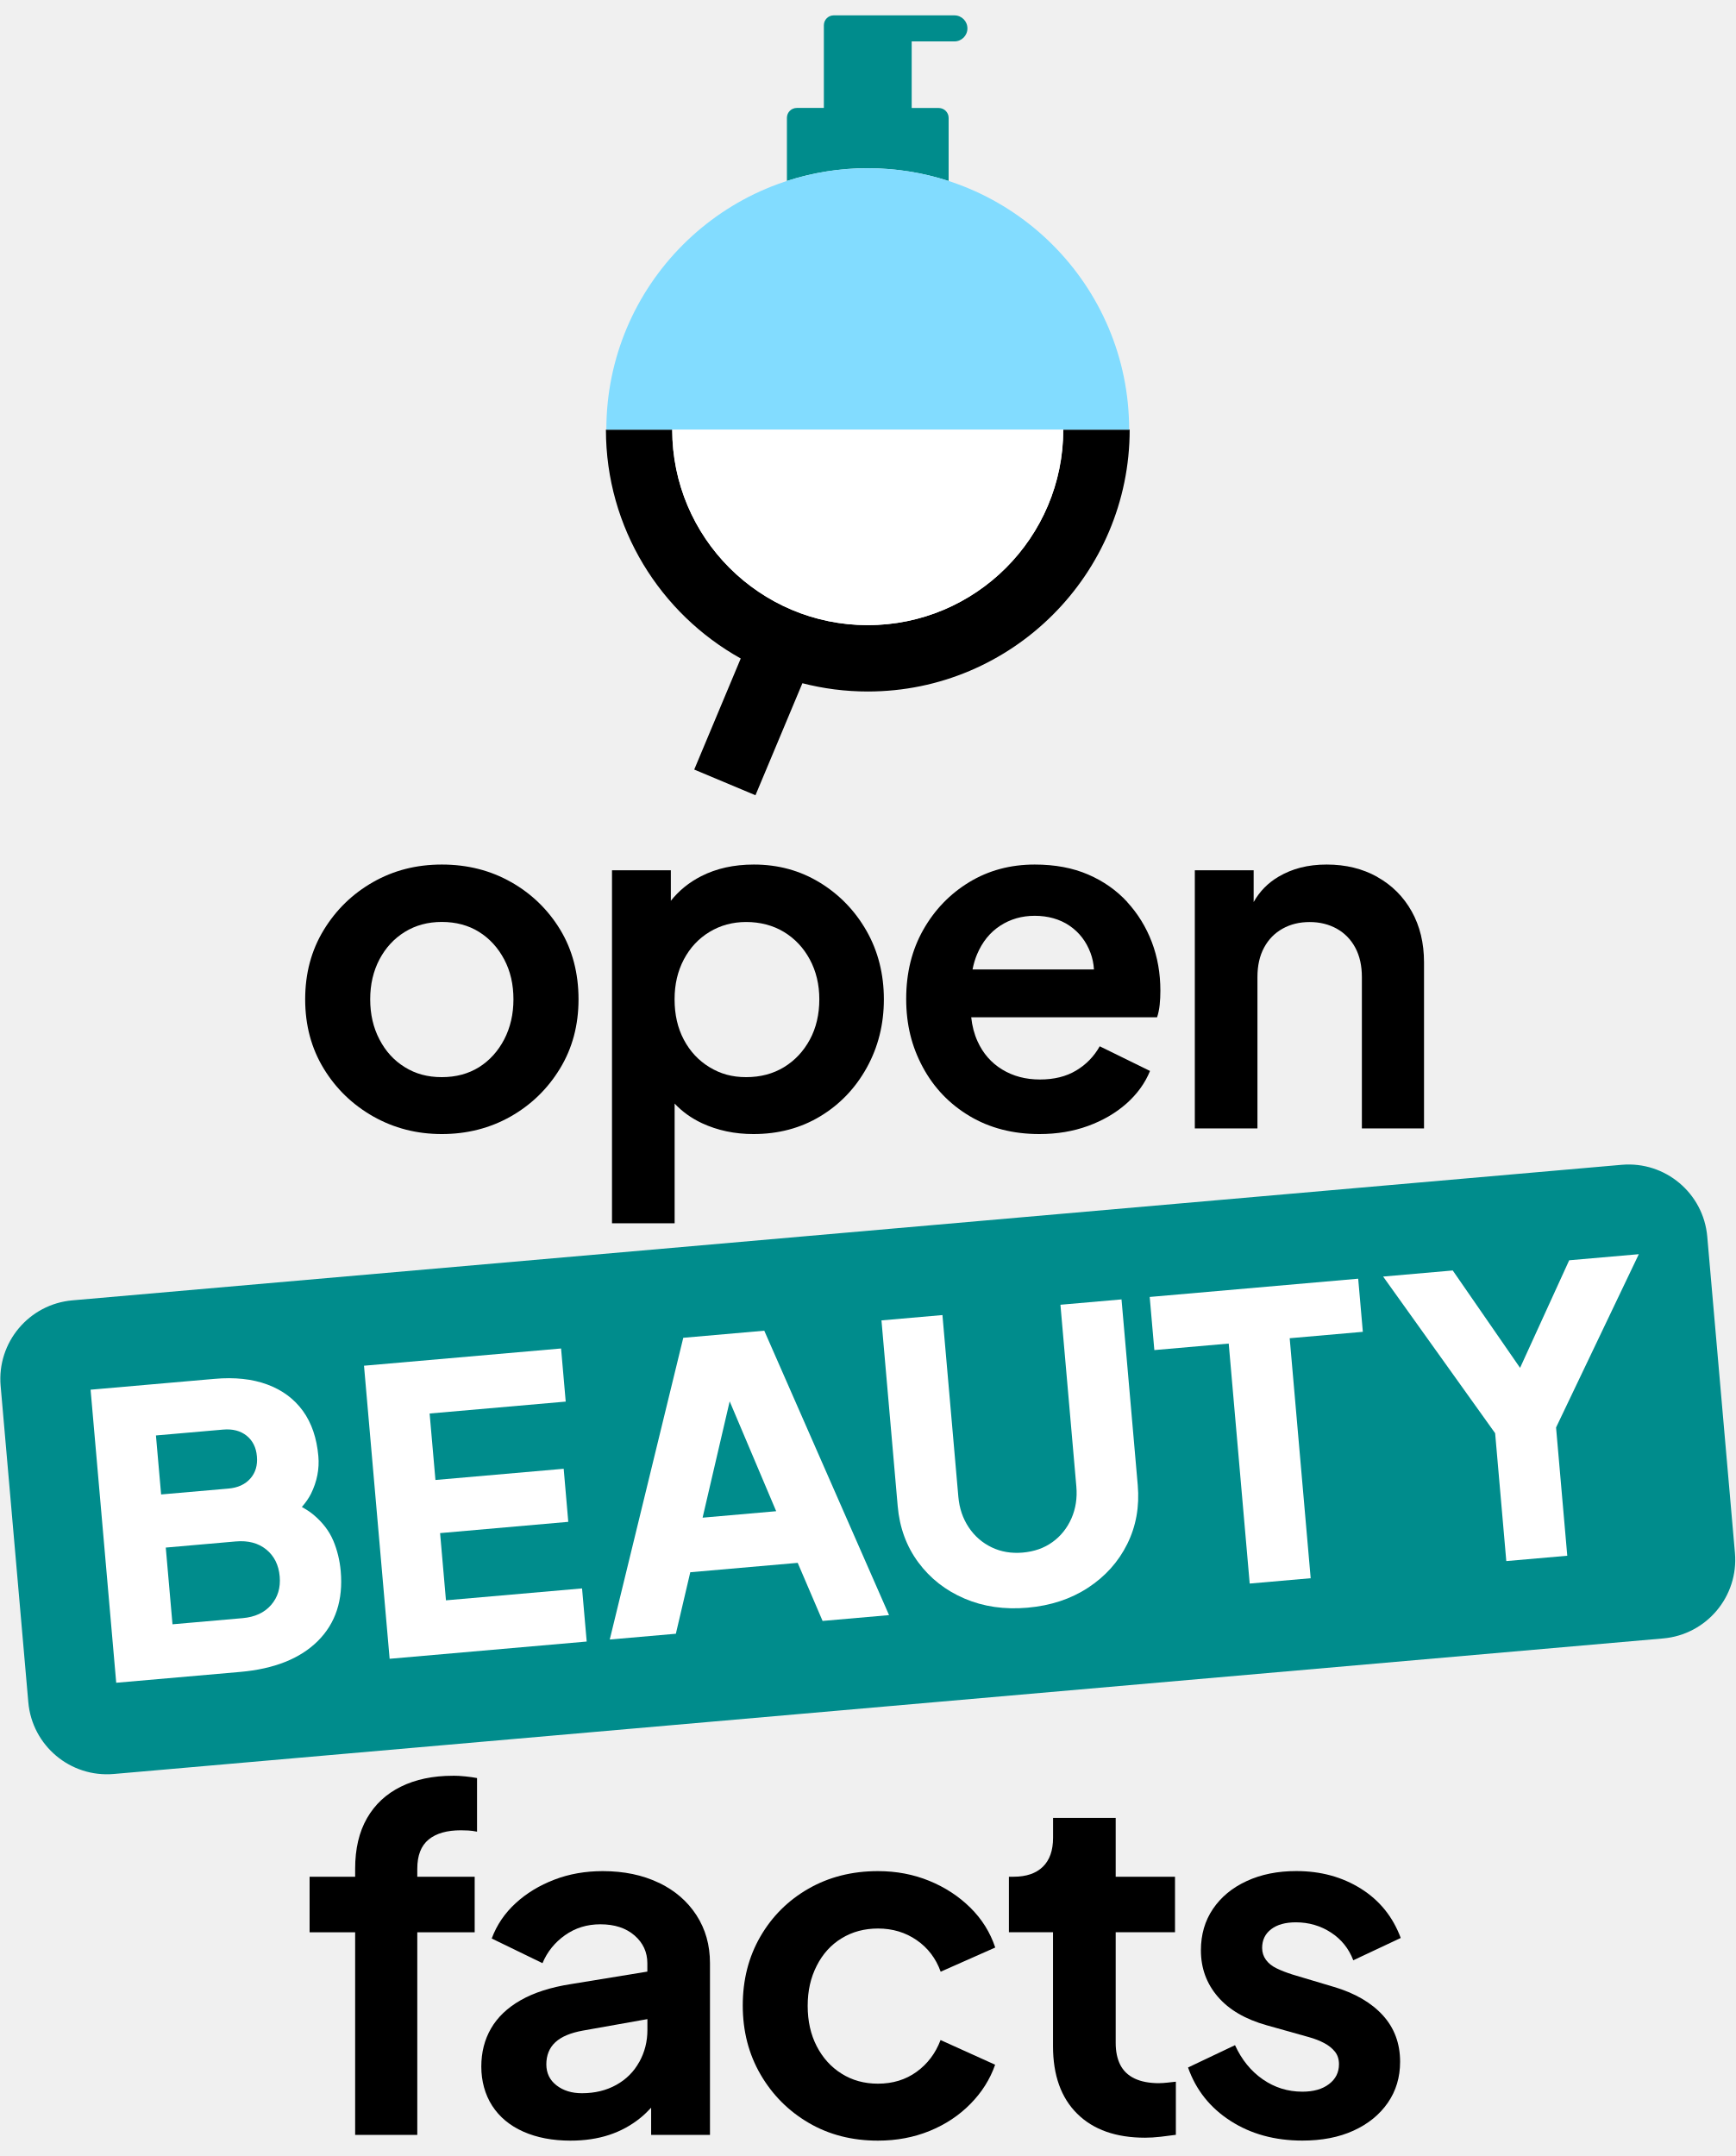
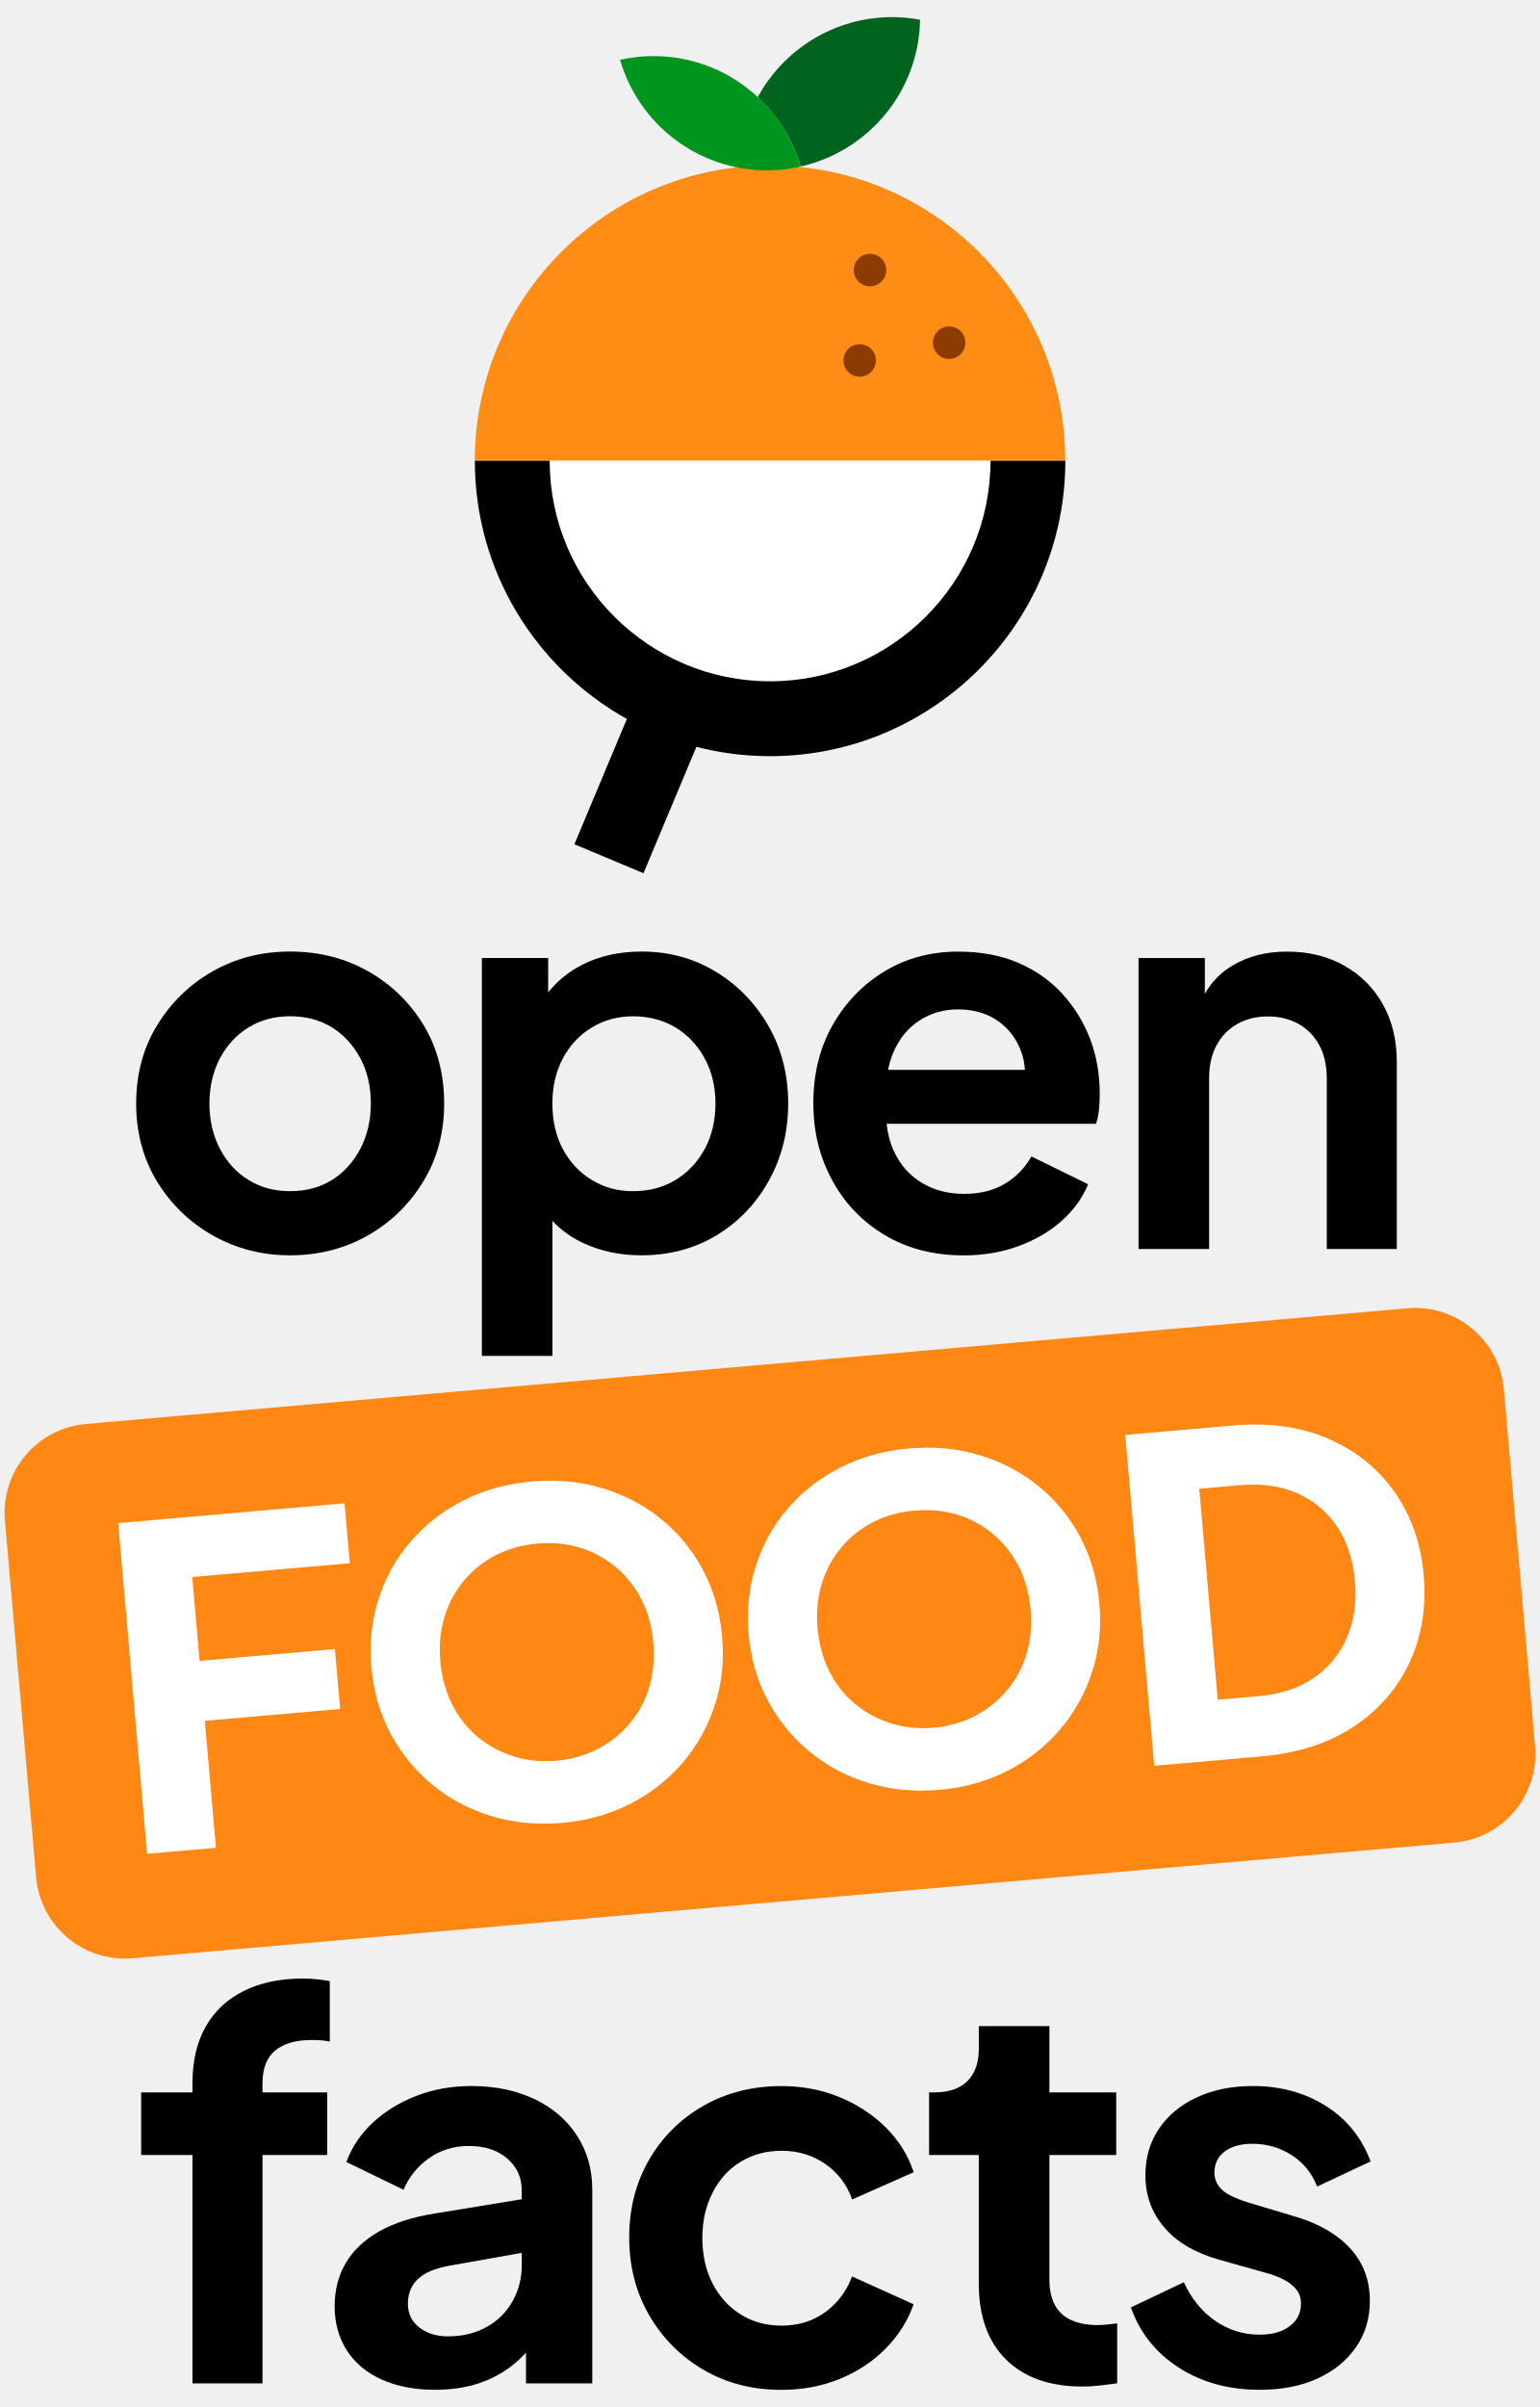
- <svg xmlns="http://www.w3.org/2000/svg" width="322" height="400" viewBox="0 0 322 400" version="1.1" id="svg2229">
+ <svg xmlns="http://www.w3.org/2000/svg" width="256" height="400" viewBox="0 0 256 400" version="1.1" id="svg2229">
  <defs id="defs2226" />
  <g id="layer1">
-     <g id="g2094" transform="matrix(0.9905542,0,0,0.9905542,-96.98713,-94.18469)">
-       <g id="g2054">
-         <path d="m 182.73,427.68 c -3.73,0 -6.98,0.68 -9.73,2.04 -2.76,1.36 -4.87,3.33 -6.35,5.91 -1.48,2.58 -2.22,5.73 -2.22,9.46 v 1.51 H 155.9 V 457 h 8.53 v 37.95 h 11.64 V 457 h 10.75 v -10.4 h -10.75 v -1.51 c 0,-2.49 0.71,-4.31 2.13,-5.47 1.42,-1.16 3.44,-1.73 6.04,-1.73 0.41,0 0.87,0.02 1.38,0.04 0.5,0.03 1.05,0.1 1.64,0.22 v -10.04 c -0.59,-0.12 -1.32,-0.22 -2.18,-0.31 -0.86,-0.09 -1.64,-0.13 -2.35,-0.13 z" id="path2044" />
-         <path d="m 221.29,447.72 c -3.02,-1.45 -6.52,-2.18 -10.49,-2.18 -3.26,0 -6.28,0.53 -9.06,1.6 -2.79,1.07 -5.2,2.53 -7.24,4.4 -2.04,1.87 -3.54,4.07 -4.49,6.62 l 9.51,4.62 c 0.89,-2.13 2.3,-3.88 4.22,-5.24 1.92,-1.36 4.13,-2.04 6.62,-2.04 2.67,0 4.8,0.7 6.4,2.09 1.6,1.39 2.4,3.13 2.4,5.2 v 1.57 l -14.31,2.34 c -3.79,0.59 -6.93,1.6 -9.42,3.02 -2.49,1.42 -4.34,3.19 -5.55,5.29 -1.22,2.1 -1.82,4.49 -1.82,7.15 0,2.66 0.68,5.23 2.04,7.33 1.36,2.1 3.3,3.72 5.82,4.84 2.52,1.12 5.47,1.69 8.84,1.69 2.67,0 5.08,-0.36 7.24,-1.07 2.16,-0.71 4.12,-1.78 5.87,-3.2 0.71,-0.58 1.37,-1.22 2,-1.9 v 5.1 h 11.02 v -32.17 c 0,-3.38 -0.84,-6.37 -2.53,-8.98 -1.69,-2.61 -4.04,-4.64 -7.06,-6.09 z m -3.64,33.55 c -1.01,1.84 -2.44,3.27 -4.31,4.31 -1.87,1.04 -4.01,1.56 -6.44,1.56 -1.9,0 -3.48,-0.49 -4.75,-1.47 -1.27,-0.98 -1.91,-2.3 -1.91,-3.95 0,-1.65 0.56,-3.1 1.69,-4.13 1.12,-1.04 2.84,-1.76 5.15,-2.18 l 12.09,-2.15 v 2.06 c 0,2.13 -0.5,4.12 -1.51,5.95 z" id="path2046" />
-         <path d="m 255.57,458.11 c 1.98,-1.21 4.25,-1.82 6.8,-1.82 2.72,0 5.14,0.73 7.24,2.18 2.1,1.45 3.6,3.42 4.49,5.91 l 10.22,-4.53 c -0.95,-2.84 -2.5,-5.33 -4.67,-7.47 -2.16,-2.13 -4.73,-3.81 -7.69,-5.02 -2.96,-1.21 -6.16,-1.82 -9.6,-1.82 -4.86,0 -9.2,1.1 -13.02,3.29 -3.82,2.19 -6.83,5.19 -9.02,8.98 -2.19,3.79 -3.29,8.09 -3.29,12.89 0,4.8 1.11,9.11 3.33,12.93 2.22,3.82 5.23,6.84 9.02,9.06 3.79,2.22 8.12,3.33 12.97,3.33 3.49,0 6.72,-0.61 9.69,-1.82 2.96,-1.21 5.51,-2.9 7.64,-5.07 2.13,-2.16 3.67,-4.61 4.62,-7.33 l -10.22,-4.62 c -0.95,2.49 -2.44,4.47 -4.49,5.95 -2.04,1.48 -4.46,2.22 -7.24,2.22 -2.55,0 -4.81,-0.62 -6.8,-1.87 -1.99,-1.24 -3.54,-2.96 -4.67,-5.15 -1.13,-2.19 -1.69,-4.71 -1.69,-7.55 0,-2.84 0.56,-5.29 1.69,-7.51 1.12,-2.22 2.68,-3.94 4.67,-5.15 z" id="path2048" />
-         <path d="m 315.06,485.26 c -1.9,0 -3.45,-0.3 -4.67,-0.89 -1.22,-0.59 -2.1,-1.45 -2.67,-2.58 -0.56,-1.12 -0.84,-2.49 -0.84,-4.09 v -20.71 h 11.11 v -10.4 h -11.11 v -11.02 h -11.73 v 3.73 c 0,2.37 -0.64,4.18 -1.91,5.42 -1.27,1.24 -3.1,1.87 -5.47,1.87 h -0.89 v 10.4 h 8.26 v 21.33 c 0,5.45 1.51,9.67 4.53,12.66 3.02,2.99 7.26,4.49 12.71,4.49 0.89,0 1.87,-0.06 2.93,-0.18 1.07,-0.12 2.01,-0.24 2.84,-0.36 v -9.95 c -0.53,0.06 -1.08,0.12 -1.64,0.18 -0.56,0.06 -1.05,0.09 -1.47,0.09 z" id="path2050" />
-         <path d="M 347.73,467.22 340,464.91 c -1.13,-0.36 -2.12,-0.74 -2.98,-1.16 -0.86,-0.41 -1.53,-0.95 -2,-1.6 -0.47,-0.65 -0.71,-1.39 -0.71,-2.22 0,-1.48 0.56,-2.65 1.69,-3.51 1.12,-0.86 2.67,-1.29 4.62,-1.29 2.43,0 4.62,0.64 6.58,1.91 1.95,1.27 3.35,3.01 4.18,5.2 l 8.89,-4.18 c -1.48,-3.97 -3.97,-7.05 -7.47,-9.24 -3.5,-2.19 -7.52,-3.29 -12.09,-3.29 -3.5,0 -6.59,0.62 -9.29,1.87 -2.7,1.24 -4.8,2.98 -6.31,5.2 -1.51,2.22 -2.27,4.81 -2.27,7.78 0,3.32 1.05,6.21 3.15,8.66 2.1,2.46 5.17,4.25 9.2,5.38 l 7.91,2.22 c 1.07,0.3 2.01,0.67 2.84,1.11 0.83,0.44 1.5,0.98 2,1.6 0.5,0.62 0.76,1.41 0.76,2.35 0,1.54 -0.62,2.79 -1.87,3.73 -1.24,0.95 -2.9,1.42 -4.98,1.42 -2.73,0 -5.2,-0.77 -7.42,-2.31 -2.22,-1.54 -3.95,-3.67 -5.2,-6.4 l -8.8,4.18 c 1.48,4.21 4.13,7.54 7.95,10 3.82,2.46 8.31,3.69 13.46,3.69 3.67,0 6.87,-0.62 9.6,-1.87 2.72,-1.24 4.86,-2.98 6.4,-5.2 1.54,-2.22 2.31,-4.78 2.31,-7.69 0,-3.44 -1.08,-6.34 -3.24,-8.71 -2.16,-2.37 -5.23,-4.15 -9.2,-5.33 z" id="path2052" />
+     <g id="g2151" transform="translate(-97.20453,-95.12)">
+       <g id="g2113">
+         <g id="g2105">
+           <path class="f" d="m 176.13,171.7 c 0,-27.11 21.97,-49.08 49.08,-49.08 27.11,0 49.08,21.97 49.08,49.08 z" id="path2095" style="fill:#ff8c14" />
+           <path class="e" d="m 261.85,171.7 c 0,20.24 -16.4,36.64 -36.64,36.64 -20.24,0 -36.64,-16.4 -36.64,-36.64 z" id="path2097" style="fill:#ffffff" />
+           <circle class="h" cx="241.83" cy="140" r="2.7" id="circle2099" style="fill:#8c3c00" />
+           <circle class="h" cx="254.98" cy="152.07" r="2.7" id="circle2101" style="fill:#8c3c00" />
+           <circle class="h" cx="240.11" cy="155.02" r="2.7" id="circle2103" style="fill:#8c3c00" />
+         </g>
+         <path d="m 201.41,214.6 -8.72,20.82 11.48,4.81 8.8,-21 c 3.92,1.01 8.02,1.55 12.25,1.55 27.06,0 49.08,-22.02 49.08,-49.08 h -12.44 c 0,20.2 -16.44,36.64 -36.64,36.64 -20.2,0 -36.64,-16.44 -36.64,-36.64 h -12.44 c 0,18.43 10.22,34.51 25.28,42.9 z" id="path2107" />
+         <path class="c" d="m 245.51,97.97 c -9.65,0 -18.04,5.38 -22.35,13.3 3.32,3.09 5.83,7.05 7.13,11.52 11.23,-2.52 19.66,-12.45 19.86,-24.39 -1.5,-0.28 -3.05,-0.43 -4.63,-0.43 z" id="path2109" style="fill:#00641e" />
+         <path class="d" d="m 205.84,104.44 c -1.91,0 -3.77,0.22 -5.56,0.62 3.07,10.61 12.85,18.37 24.45,18.37 1.91,0 3.77,-0.22 5.56,-0.62 -3.07,-10.61 -12.85,-18.37 -24.45,-18.37 z" id="path2111" style="fill:#00961e" />
      </g>
-       <g id="g2064">
-         <path d="m 193.64,260.3 c -3.85,-2.19 -8.18,-3.29 -12.97,-3.29 -4.79,0 -9.04,1.1 -12.89,3.29 -3.85,2.19 -6.93,5.19 -9.24,8.98 -2.31,3.79 -3.47,8.12 -3.47,12.97 0,4.85 1.16,9.18 3.47,12.97 2.31,3.79 5.41,6.78 9.29,8.98 3.88,2.19 8.16,3.29 12.84,3.29 4.68,0 9.03,-1.1 12.89,-3.29 3.85,-2.19 6.93,-5.18 9.24,-8.98 2.31,-3.79 3.47,-8.12 3.47,-12.97 0,-4.85 -1.14,-9.26 -3.42,-13.02 -2.28,-3.76 -5.35,-6.74 -9.2,-8.93 z m -1.29,29.46 c -1.16,2.22 -2.73,3.95 -4.71,5.2 -1.99,1.24 -4.31,1.87 -6.98,1.87 -2.67,0 -4.92,-0.62 -6.93,-1.87 -2.02,-1.24 -3.6,-2.98 -4.75,-5.2 -1.16,-2.22 -1.73,-4.72 -1.73,-7.51 0,-2.79 0.58,-5.27 1.73,-7.47 1.16,-2.19 2.74,-3.91 4.75,-5.15 2.01,-1.24 4.32,-1.87 6.93,-1.87 2.61,0 4.99,0.62 6.98,1.87 1.98,1.24 3.55,2.96 4.71,5.15 1.16,2.19 1.73,4.68 1.73,7.47 0,2.79 -0.58,5.29 -1.73,7.51 z" id="path2056" />
-         <path d="m 251.46,260.39 c -3.67,-2.25 -7.79,-3.38 -12.35,-3.38 -3.73,0 -7.02,0.73 -9.86,2.18 -2.28,1.16 -4.17,2.7 -5.69,4.61 v -5.72 h -11.02 v 66.12 h 11.73 v -22.42 c 1.43,1.52 3.13,2.74 5.11,3.67 2.93,1.36 6.15,2.04 9.64,2.04 4.68,0 8.86,-1.11 12.53,-3.33 3.67,-2.22 6.58,-5.26 8.71,-9.11 2.13,-3.85 3.2,-8.12 3.2,-12.8 0,-4.68 -1.08,-9.01 -3.24,-12.8 -2.16,-3.79 -5.08,-6.81 -8.75,-9.06 z m -1.87,29.42 c -1.19,2.19 -2.8,3.91 -4.84,5.15 -2.04,1.24 -4.4,1.87 -7.07,1.87 -2.67,0 -4.84,-0.62 -6.89,-1.87 -2.04,-1.24 -3.64,-2.96 -4.8,-5.15 -1.16,-2.19 -1.73,-4.71 -1.73,-7.55 0,-2.84 0.58,-5.27 1.73,-7.47 1.16,-2.19 2.75,-3.91 4.8,-5.15 2.04,-1.24 4.34,-1.87 6.89,-1.87 2.55,0 5.02,0.62 7.07,1.87 2.05,1.25 3.66,2.96 4.84,5.15 1.18,2.19 1.78,4.68 1.78,7.47 0,2.79 -0.59,5.36 -1.78,7.55 z" id="path2058" />
-         <path d="m 309.05,264.03 c -2.01,-2.19 -4.46,-3.91 -7.33,-5.15 -2.87,-1.24 -6.21,-1.87 -10,-1.87 -4.56,0 -8.65,1.1 -12.26,3.29 -3.61,2.19 -6.49,5.17 -8.62,8.93 -2.13,3.76 -3.2,8.07 -3.2,12.93 0,4.86 1.04,8.95 3.11,12.8 2.07,3.85 4.99,6.9 8.75,9.15 3.76,2.25 8.13,3.38 13.11,3.38 3.26,0 6.28,-0.5 9.06,-1.51 2.78,-1.01 5.18,-2.4 7.2,-4.18 2.01,-1.78 3.5,-3.82 4.44,-6.13 l -9.42,-4.62 c -1.07,1.9 -2.53,3.41 -4.4,4.53 -1.87,1.13 -4.13,1.69 -6.8,1.69 -2.67,0 -5.02,-0.62 -7.07,-1.87 -2.04,-1.24 -3.59,-3.01 -4.62,-5.29 -0.62,-1.37 -1.01,-2.87 -1.18,-4.49 h 34.81 c 0.24,-0.71 0.4,-1.5 0.49,-2.35 0.09,-0.86 0.13,-1.73 0.13,-2.62 0,-3.26 -0.53,-6.29 -1.6,-9.11 -1.07,-2.81 -2.61,-5.32 -4.62,-7.51 z m -28.98,12.62 c 0.2,-1.02 0.48,-1.97 0.85,-2.84 0.98,-2.31 2.41,-4.09 4.31,-5.33 1.9,-1.24 4.06,-1.87 6.49,-1.87 2.43,0 4.72,0.62 6.53,1.87 1.81,1.24 3.11,2.93 3.91,5.07 0.37,0.97 0.58,2.01 0.65,3.11 h -22.74 z" id="path2060" />
-         <path d="m 355.87,259.32 c -2.76,-1.54 -5.91,-2.31 -9.46,-2.31 -3.55,0 -6.44,0.76 -9.02,2.27 -1.99,1.17 -3.54,2.75 -4.67,4.75 v -5.95 H 321.7 v 48.35 h 11.73 v -28.35 c 0,-2.13 0.41,-3.97 1.24,-5.51 0.83,-1.54 1.98,-2.72 3.47,-3.55 1.48,-0.83 3.17,-1.24 5.07,-1.24 1.9,0 3.58,0.42 5.07,1.24 1.48,0.83 2.64,2.01 3.47,3.55 0.83,1.54 1.24,3.38 1.24,5.51 v 28.35 h 11.64 v -31.1 c 0,-3.61 -0.77,-6.8 -2.31,-9.55 -1.54,-2.75 -3.69,-4.9 -6.44,-6.44 z" id="path2062" />
+       <g id="g2125">
+         <path d="m 147.5,423.92 c -3.73,0 -6.98,0.68 -9.73,2.04 -2.76,1.36 -4.87,3.33 -6.35,5.91 -1.48,2.58 -2.22,5.73 -2.22,9.46 v 1.51 h -8.53 v 10.4 h 8.53 v 37.95 h 11.64 v -37.95 h 10.75 v -10.4 h -10.75 v -1.51 c 0,-2.49 0.71,-4.31 2.13,-5.47 1.42,-1.16 3.44,-1.73 6.04,-1.73 0.41,0 0.87,0.02 1.38,0.04 0.5,0.03 1.05,0.1 1.64,0.22 v -10.04 c -0.59,-0.12 -1.32,-0.22 -2.18,-0.31 -0.86,-0.09 -1.64,-0.13 -2.35,-0.13 z" id="path2115" />
+         <path d="m 186.06,443.96 c -3.02,-1.45 -6.52,-2.18 -10.49,-2.18 -3.26,0 -6.28,0.53 -9.06,1.6 -2.79,1.07 -5.2,2.53 -7.24,4.4 -2.04,1.87 -3.54,4.07 -4.49,6.62 l 9.51,4.62 c 0.89,-2.13 2.3,-3.88 4.22,-5.24 1.92,-1.36 4.13,-2.04 6.62,-2.04 2.67,0 4.8,0.7 6.4,2.09 1.6,1.39 2.4,3.13 2.4,5.2 v 1.57 l -14.31,2.34 c -3.79,0.59 -6.93,1.6 -9.42,3.02 -2.49,1.42 -4.34,3.19 -5.55,5.29 -1.22,2.1 -1.82,4.49 -1.82,7.15 0,2.66 0.68,5.23 2.04,7.33 1.36,2.1 3.3,3.72 5.82,4.84 2.52,1.12 5.47,1.69 8.84,1.69 2.67,0 5.08,-0.36 7.24,-1.07 2.16,-0.71 4.12,-1.78 5.87,-3.2 0.71,-0.58 1.37,-1.22 2,-1.9 v 5.1 h 11.02 v -32.17 c 0,-3.38 -0.84,-6.37 -2.53,-8.98 -1.69,-2.61 -4.04,-4.64 -7.06,-6.09 z m -3.64,33.55 c -1.01,1.84 -2.44,3.27 -4.31,4.31 -1.87,1.04 -4.01,1.56 -6.44,1.56 -1.9,0 -3.48,-0.49 -4.75,-1.47 -1.27,-0.98 -1.91,-2.3 -1.91,-3.95 0,-1.65 0.56,-3.1 1.69,-4.13 1.12,-1.04 2.84,-1.76 5.15,-2.18 l 12.09,-2.15 v 2.06 c 0,2.13 -0.5,4.12 -1.51,5.95 z" id="path2117" />
+         <path d="m 220.34,454.36 c 1.98,-1.21 4.25,-1.82 6.8,-1.82 2.72,0 5.14,0.73 7.24,2.18 2.1,1.45 3.6,3.42 4.49,5.91 l 10.22,-4.53 c -0.95,-2.84 -2.5,-5.33 -4.67,-7.47 -2.16,-2.13 -4.73,-3.81 -7.69,-5.02 -2.96,-1.21 -6.16,-1.82 -9.6,-1.82 -4.86,0 -9.2,1.1 -13.02,3.29 -3.82,2.19 -6.83,5.19 -9.02,8.98 -2.19,3.79 -3.29,8.09 -3.29,12.89 0,4.8 1.11,9.11 3.33,12.93 2.22,3.82 5.23,6.84 9.02,9.06 3.79,2.22 8.12,3.33 12.97,3.33 3.49,0 6.72,-0.61 9.69,-1.82 2.96,-1.21 5.51,-2.9 7.64,-5.07 2.13,-2.16 3.67,-4.61 4.62,-7.33 l -10.22,-4.62 c -0.95,2.49 -2.44,4.47 -4.49,5.95 -2.04,1.48 -4.46,2.22 -7.24,2.22 -2.55,0 -4.81,-0.62 -6.8,-1.87 -1.99,-1.24 -3.54,-2.96 -4.67,-5.15 -1.13,-2.19 -1.69,-4.71 -1.69,-7.55 0,-2.84 0.56,-5.29 1.69,-7.51 1.12,-2.22 2.68,-3.94 4.67,-5.15 z" id="path2119" />
+         <path d="m 279.83,481.51 c -1.9,0 -3.45,-0.3 -4.67,-0.89 -1.22,-0.59 -2.1,-1.45 -2.67,-2.58 -0.56,-1.12 -0.84,-2.49 -0.84,-4.09 v -20.71 h 11.11 v -10.4 h -11.11 v -11.02 h -11.73 v 3.73 c 0,2.37 -0.64,4.18 -1.91,5.42 -1.27,1.24 -3.1,1.87 -5.47,1.87 h -0.89 v 10.4 h 8.26 v 21.33 c 0,5.45 1.51,9.67 4.53,12.66 3.02,2.99 7.26,4.49 12.71,4.49 0.89,0 1.87,-0.06 2.93,-0.18 1.07,-0.12 2.01,-0.24 2.84,-0.36 v -9.95 c -0.53,0.06 -1.08,0.12 -1.64,0.18 -0.56,0.06 -1.05,0.09 -1.47,0.09 z" id="path2121" />
+         <path d="m 312.5,463.47 -7.73,-2.31 c -1.13,-0.36 -2.12,-0.74 -2.98,-1.16 -0.86,-0.41 -1.53,-0.95 -2,-1.6 -0.47,-0.65 -0.71,-1.39 -0.71,-2.22 0,-1.48 0.56,-2.65 1.69,-3.51 1.12,-0.86 2.67,-1.29 4.62,-1.29 2.43,0 4.62,0.64 6.58,1.91 1.95,1.27 3.35,3.01 4.18,5.2 l 8.89,-4.18 c -1.48,-3.97 -3.97,-7.05 -7.47,-9.24 -3.5,-2.19 -7.52,-3.29 -12.09,-3.29 -3.5,0 -6.59,0.62 -9.29,1.87 -2.7,1.24 -4.8,2.98 -6.31,5.2 -1.51,2.22 -2.27,4.81 -2.27,7.78 0,3.32 1.05,6.21 3.15,8.66 2.1,2.46 5.17,4.25 9.2,5.38 l 7.91,2.22 c 1.07,0.3 2.01,0.67 2.84,1.11 0.83,0.44 1.5,0.98 2,1.6 0.5,0.62 0.76,1.41 0.76,2.35 0,1.54 -0.62,2.79 -1.87,3.73 -1.24,0.95 -2.9,1.42 -4.98,1.42 -2.73,0 -5.2,-0.77 -7.42,-2.31 -2.22,-1.54 -3.95,-3.67 -5.2,-6.4 l -8.8,4.18 c 1.48,4.21 4.13,7.54 7.95,10 3.82,2.46 8.31,3.69 13.46,3.69 3.67,0 6.87,-0.62 9.6,-1.87 2.72,-1.24 4.86,-2.98 6.4,-5.2 1.54,-2.22 2.31,-4.78 2.31,-7.69 0,-3.44 -1.08,-6.34 -3.24,-8.71 -2.16,-2.37 -5.23,-4.15 -9.2,-5.33 z" id="path2123" />
      </g>
-       <g id="g2082">
-         <rect class="c" x="100.01" y="325.77" width="320.87" height="89.05" rx="14.79" ry="14.79" transform="rotate(-5,260.4649,370.2699)" id="rect2066" style="fill:#008c8c" />
-         <g id="g2080">
-           <path class="d" d="m 160.33,383.64 c -0.75,-1.79 -1.98,-3.4 -3.69,-4.84 -0.63,-0.53 -1.38,-1.01 -2.19,-1.46 0.68,-0.79 1.27,-1.6 1.7,-2.46 1.14,-2.3 1.6,-4.66 1.39,-7.06 -0.3,-3.39 -1.26,-6.21 -2.89,-8.47 -1.64,-2.26 -3.86,-3.91 -6.67,-4.95 -2.81,-1.04 -6.11,-1.4 -9.89,-1.06 l -23.21,2.03 4.8,54.89 23.21,-2.03 c 6.38,-0.56 11.24,-2.49 14.56,-5.8 3.32,-3.31 4.75,-7.67 4.28,-13.07 -0.18,-2.01 -0.64,-3.92 -1.39,-5.71 z m -33.2,-19.7 12.6,-1.1 c 1.77,-0.15 3.22,0.23 4.37,1.14 1.14,0.92 1.79,2.21 1.93,3.88 0.15,1.67 -0.26,3.05 -1.23,4.15 -0.97,1.1 -2.34,1.73 -4.11,1.88 l -12.6,1.1 -0.97,-11.05 z m 21.56,31.75 c -1.26,1.45 -3.04,2.27 -5.35,2.47 l -13.12,1.15 -1.26,-14.37 13.12,-1.15 c 2.31,-0.2 4.21,0.3 5.7,1.51 1.49,1.21 2.33,2.89 2.52,5.05 0.18,2.11 -0.35,3.89 -1.61,5.34 z" id="path2068" style="fill:#ffffff" />
-           <polygon class="d" points="206.93,392.59 181.44,394.82 180.34,382.23 204.35,380.12 203.49,370.18 179.47,372.28 178.38,359.83 203.87,357.6 203,347.65 166.09,350.88 170.89,405.77 207.8,402.54 " id="polygon2070" style="fill:#ffffff" />
-           <path class="d" d="m 225.89,345.64 -13.77,56.52 12.38,-1.08 2.7,-11.52 20.12,-1.76 4.66,10.88 12.45,-1.09 -23.37,-53.27 -15.18,1.33 z m 3.62,33.69 5.07,-21.78 8.71,20.58 -13.78,1.21 z" id="path2072" style="fill:#ffffff" />
-           <path class="d" d="m 307.95,338.46 -11.42,1 2.98,34.04 c 0.19,2.16 -0.12,4.16 -0.92,5.98 -0.81,1.83 -1.99,3.31 -3.55,4.43 -1.56,1.13 -3.42,1.78 -5.58,1.97 -2.11,0.18 -4.05,-0.14 -5.8,-0.98 -1.75,-0.84 -3.19,-2.08 -4.3,-3.74 -1.11,-1.66 -1.76,-3.57 -1.95,-5.73 l -2.98,-34.04 -11.42,1 3.04,34.78 c 0.35,4.03 1.64,7.54 3.86,10.54 2.22,3 5.1,5.26 8.65,6.78 3.55,1.52 7.48,2.09 11.81,1.71 4.32,-0.38 8.1,-1.62 11.33,-3.74 3.23,-2.11 5.68,-4.84 7.34,-8.18 1.66,-3.34 2.32,-7.02 1.97,-11.05 l -3.04,-34.78 z" id="path2074" style="fill:#ffffff" />
-           <polygon class="d" points="328.05,346.73 331.98,391.68 343.4,390.68 339.47,345.73 353.17,344.53 352.3,334.58 313.25,338 314.12,347.95 " id="polygon2076" style="fill:#ffffff" />
-           <polygon class="d" points="382.62,351.28 370.01,333.04 356.97,334.18 377.95,363.52 380.04,387.47 391.46,386.47 389.36,362.45 404.86,329.99 391.82,331.13 " id="polygon2078" style="fill:#ffffff" />
+       <g id="g2135">
+         <path d="m 158.41,256.54 c -3.85,-2.19 -8.18,-3.29 -12.97,-3.29 -4.79,0 -9.04,1.1 -12.89,3.29 -3.85,2.19 -6.93,5.19 -9.24,8.98 -2.31,3.79 -3.47,8.12 -3.47,12.97 0,4.85 1.16,9.18 3.47,12.97 2.31,3.79 5.41,6.78 9.29,8.98 3.88,2.19 8.16,3.29 12.84,3.29 4.68,0 9.03,-1.1 12.89,-3.29 3.85,-2.19 6.93,-5.18 9.24,-8.98 2.31,-3.79 3.47,-8.12 3.47,-12.97 0,-4.85 -1.14,-9.26 -3.42,-13.02 -2.28,-3.76 -5.35,-6.74 -9.2,-8.93 z M 157.12,286 c -1.16,2.22 -2.73,3.95 -4.71,5.2 -1.99,1.24 -4.31,1.87 -6.98,1.87 -2.67,0 -4.92,-0.62 -6.93,-1.87 -2.02,-1.24 -3.6,-2.98 -4.75,-5.2 -1.16,-2.22 -1.73,-4.72 -1.73,-7.51 0,-2.79 0.58,-5.27 1.73,-7.47 1.16,-2.19 2.74,-3.91 4.75,-5.15 2.01,-1.24 4.32,-1.87 6.93,-1.87 2.61,0 4.99,0.62 6.98,1.87 1.98,1.24 3.55,2.96 4.71,5.15 1.16,2.19 1.73,4.68 1.73,7.47 0,2.79 -0.58,5.29 -1.73,7.51 z" id="path2127" />
+         <path d="m 216.23,256.63 c -3.67,-2.25 -7.79,-3.38 -12.35,-3.38 -3.73,0 -7.02,0.73 -9.86,2.18 -2.28,1.16 -4.17,2.7 -5.69,4.61 v -5.72 h -11.02 v 66.12 h 11.73 v -22.42 c 1.43,1.52 3.13,2.74 5.11,3.67 2.93,1.36 6.15,2.04 9.64,2.04 4.68,0 8.86,-1.11 12.53,-3.33 3.67,-2.22 6.58,-5.26 8.71,-9.11 2.13,-3.85 3.2,-8.12 3.2,-12.8 0,-4.68 -1.08,-9.01 -3.24,-12.8 -2.16,-3.79 -5.08,-6.81 -8.75,-9.06 z m -1.87,29.42 c -1.19,2.19 -2.8,3.91 -4.84,5.15 -2.04,1.24 -4.4,1.87 -7.07,1.87 -2.67,0 -4.84,-0.62 -6.89,-1.87 -2.04,-1.24 -3.64,-2.96 -4.8,-5.15 -1.16,-2.19 -1.73,-4.71 -1.73,-7.55 0,-2.84 0.58,-5.27 1.73,-7.47 1.16,-2.19 2.75,-3.91 4.8,-5.15 2.04,-1.24 4.34,-1.87 6.89,-1.87 2.55,0 5.02,0.62 7.07,1.87 2.04,1.24 3.66,2.96 4.84,5.15 1.18,2.19 1.78,4.68 1.78,7.47 0,2.79 -0.59,5.36 -1.78,7.55 z" id="path2129" />
+         <path d="m 273.82,260.28 c -2.01,-2.19 -4.46,-3.91 -7.33,-5.15 -2.87,-1.24 -6.21,-1.87 -10,-1.87 -4.56,0 -8.65,1.1 -12.26,3.29 -3.61,2.19 -6.49,5.17 -8.62,8.93 -2.13,3.76 -3.2,8.07 -3.2,12.93 0,4.86 1.04,8.95 3.11,12.8 2.07,3.85 4.99,6.9 8.75,9.15 3.76,2.25 8.13,3.38 13.11,3.38 3.26,0 6.28,-0.5 9.06,-1.51 2.78,-1.01 5.18,-2.4 7.2,-4.18 2.01,-1.78 3.5,-3.82 4.44,-6.13 l -9.42,-4.62 c -1.07,1.9 -2.53,3.41 -4.4,4.53 -1.87,1.13 -4.13,1.69 -6.8,1.69 -2.67,0 -5.02,-0.62 -7.07,-1.87 -2.04,-1.24 -3.59,-3.01 -4.62,-5.29 -0.62,-1.37 -1.01,-2.87 -1.18,-4.49 h 34.81 c 0.24,-0.71 0.4,-1.5 0.49,-2.35 0.09,-0.86 0.13,-1.73 0.13,-2.62 0,-3.26 -0.53,-6.29 -1.6,-9.11 -1.07,-2.81 -2.61,-5.32 -4.62,-7.51 z m -28.98,12.62 c 0.2,-1.02 0.48,-1.97 0.85,-2.84 0.98,-2.31 2.41,-4.09 4.31,-5.33 1.9,-1.24 4.06,-1.87 6.49,-1.87 2.43,0 4.72,0.62 6.53,1.87 1.81,1.24 3.11,2.93 3.91,5.07 0.37,0.97 0.58,2.01 0.65,3.11 h -22.74 z" id="path2131" />
+         <path d="m 320.64,255.57 c -2.76,-1.54 -5.91,-2.31 -9.46,-2.31 -3.55,0 -6.44,0.76 -9.02,2.27 -1.99,1.17 -3.54,2.75 -4.67,4.75 v -5.95 h -11.02 v 48.35 h 11.73 v -28.35 c 0,-2.13 0.41,-3.97 1.24,-5.51 0.83,-1.54 1.98,-2.72 3.47,-3.55 1.48,-0.83 3.17,-1.24 5.07,-1.24 1.9,0 3.58,0.42 5.07,1.24 1.48,0.83 2.64,2.01 3.47,3.55 0.83,1.54 1.24,3.38 1.24,5.51 v 28.35 h 11.64 v -31.1 c 0,-3.61 -0.77,-6.8 -2.31,-9.55 -1.54,-2.75 -3.69,-4.9 -6.44,-6.44 z" id="path2133" />
+       </g>
+       <g id="g2149">
+         <rect class="g" x="100.14" y="321.98" width="250.13" height="89.13" rx="14.81" ry="14.81" transform="rotate(-5,225.1736,366.549)" id="rect2137" style="fill:#ff8714" />
+         <g id="g2147">
+           <path class="e" d="m 121.66,403.19 -4.81,-54.96 37.63,-3.29 0.87,9.96 -26.19,2.29 1.22,13.94 22.5,-1.97 0.87,9.96 -22.5,1.97 1.85,21.1 z" id="path2139" style="fill:#ffffff" />
+           <path class="e" d="m 190.58,398.05 c -4.13,0.36 -8.03,-0.02 -11.7,-1.13 -3.67,-1.12 -6.93,-2.85 -9.79,-5.2 -2.86,-2.35 -5.17,-5.18 -6.95,-8.5 -1.78,-3.31 -2.84,-6.99 -3.19,-11.02 -0.35,-4.03 0.05,-7.83 1.2,-11.4 1.15,-3.57 2.93,-6.75 5.34,-9.54 2.41,-2.79 5.32,-5.05 8.74,-6.79 3.42,-1.74 7.21,-2.79 11.4,-3.15 4.18,-0.37 8.1,0 11.77,1.13 3.67,1.12 6.93,2.84 9.78,5.17 2.85,2.33 5.16,5.15 6.91,8.46 1.75,3.32 2.8,6.99 3.16,11.02 0.35,4.03 -0.06,7.84 -1.23,11.41 -1.17,3.57 -2.96,6.76 -5.37,9.58 -2.41,2.81 -5.32,5.09 -8.73,6.82 -3.42,1.74 -7.19,2.79 -11.32,3.15 z m -0.9,-10.33 c 2.51,-0.22 4.79,-0.87 6.86,-1.94 2.06,-1.07 3.83,-2.48 5.32,-4.22 1.48,-1.74 2.57,-3.76 3.26,-6.05 0.69,-2.29 0.92,-4.76 0.69,-7.42 -0.23,-2.66 -0.89,-5.04 -1.96,-7.15 -1.08,-2.11 -2.5,-3.91 -4.26,-5.39 -1.77,-1.48 -3.75,-2.56 -5.97,-3.23 -2.21,-0.67 -4.58,-0.9 -7.09,-0.68 -2.51,0.22 -4.79,0.85 -6.86,1.9 -2.06,1.05 -3.84,2.45 -5.32,4.22 -1.48,1.76 -2.57,3.78 -3.26,6.05 -0.69,2.27 -0.92,4.73 -0.69,7.38 0.23,2.66 0.89,5.05 1.97,7.19 1.08,2.14 2.5,3.93 4.26,5.39 1.76,1.46 3.75,2.53 5.97,3.23 2.22,0.7 4.58,0.94 7.09,0.72 z" id="path2141" style="fill:#ffffff" />
+           <path class="e" d="m 253.29,392.56 c -4.13,0.36 -8.03,-0.02 -11.7,-1.13 -3.67,-1.12 -6.93,-2.85 -9.79,-5.2 -2.86,-2.35 -5.17,-5.18 -6.95,-8.5 -1.78,-3.31 -2.84,-6.99 -3.19,-11.02 -0.35,-4.03 0.05,-7.83 1.2,-11.4 1.15,-3.57 2.93,-6.75 5.34,-9.54 2.41,-2.79 5.32,-5.05 8.74,-6.79 3.42,-1.74 7.21,-2.79 11.4,-3.15 4.18,-0.37 8.1,0 11.77,1.13 3.67,1.12 6.93,2.84 9.78,5.17 2.85,2.33 5.16,5.15 6.91,8.46 1.75,3.32 2.8,6.99 3.16,11.02 0.35,4.03 -0.06,7.84 -1.23,11.41 -1.17,3.57 -2.96,6.76 -5.37,9.58 -2.41,2.81 -5.32,5.09 -8.73,6.82 -3.42,1.74 -7.19,2.79 -11.32,3.15 z m -0.9,-10.33 c 2.51,-0.22 4.79,-0.87 6.86,-1.94 2.06,-1.07 3.83,-2.48 5.32,-4.22 1.48,-1.74 2.57,-3.76 3.26,-6.05 0.69,-2.29 0.92,-4.76 0.69,-7.42 -0.23,-2.66 -0.89,-5.04 -1.96,-7.15 -1.08,-2.11 -2.5,-3.91 -4.26,-5.39 -1.77,-1.48 -3.75,-2.56 -5.97,-3.23 -2.21,-0.67 -4.58,-0.9 -7.09,-0.68 -2.51,0.22 -4.79,0.85 -6.86,1.9 -2.06,1.05 -3.84,2.45 -5.32,4.22 -1.48,1.76 -2.57,3.78 -3.26,6.05 -0.69,2.27 -0.92,4.73 -0.69,7.38 0.23,2.66 0.89,5.05 1.97,7.19 1.08,2.14 2.5,3.93 4.26,5.39 1.76,1.46 3.75,2.53 5.97,3.23 2.22,0.7 4.58,0.94 7.09,0.72 z" id="path2143" style="fill:#ffffff" />
+           <path class="e" d="m 289.07,388.54 -4.81,-54.96 17.93,-1.57 c 5.95,-0.52 11.22,0.21 15.8,2.19 4.58,1.98 8.26,4.93 11.03,8.85 2.77,3.92 4.39,8.54 4.85,13.85 0.46,5.31 -0.33,10.15 -2.37,14.52 -2.05,4.37 -5.16,7.92 -9.33,10.67 -4.17,2.74 -9.23,4.38 -15.18,4.9 l -17.93,1.57 z m 10.56,-10.96 6.79,-0.59 c 3.59,-0.31 6.62,-1.31 9.1,-2.99 2.48,-1.68 4.33,-3.9 5.55,-6.66 1.22,-2.76 1.68,-5.91 1.37,-9.45 -0.31,-3.59 -1.31,-6.62 -2.99,-9.11 -1.68,-2.48 -3.88,-4.32 -6.62,-5.52 -2.73,-1.2 -5.89,-1.64 -9.48,-1.33 l -6.79,0.59 3.07,35.04 z" id="path2145" style="fill:#ffffff" />
        </g>
-       </g>
-       <g id="g2092">
-         <path class="c" d="m 260.44,126.59 c 5.29,0 10.38,0.85 15.15,2.4 v -11.83 c 0,-1.02 -0.83,-1.85 -1.85,-1.85 h -5.07 v -12.47 h 8 c 1.35,0 2.44,-1.09 2.44,-2.44 0,-1.35 -1.09,-2.44 -2.44,-2.44 h -22.6 c -1.02,0 -1.85,0.83 -1.85,1.85 v 15.49 h -5.07 c -1.02,0 -1.85,0.83 -1.85,1.85 v 11.83 c 4.77,-1.55 9.86,-2.4 15.15,-2.4 z" id="path2084" style="fill:#008c8c" />
-         <path d="m 236.65,218.42 -8.71,20.8 11.47,4.81 8.79,-20.98 c 3.92,1.01 8.02,1.55 12.25,1.55 27.05,0 49.05,-22 49.05,-49.05 h -12.43 c 0,20.19 -16.43,36.62 -36.62,36.62 -20.19,0 -36.62,-16.43 -36.62,-36.62 H 211.4 c 0,18.42 10.21,34.49 25.26,42.87 z" id="path2086" />
-         <path class="e" d="m 211.48,175.55 c 0,-27.04 21.92,-48.96 48.96,-48.96 27.04,0 48.96,21.92 48.96,48.96 z" id="path2088" style="fill:#82dcff" />
-         <path class="d" d="m 297.05,175.55 c 0,20.22 -16.39,36.62 -36.62,36.62 -20.22,0 -36.62,-16.39 -36.62,-36.62 h 73.23 z" id="path2090" style="fill:#ffffff" />
      </g>
    </g>
  </g>
</svg>
